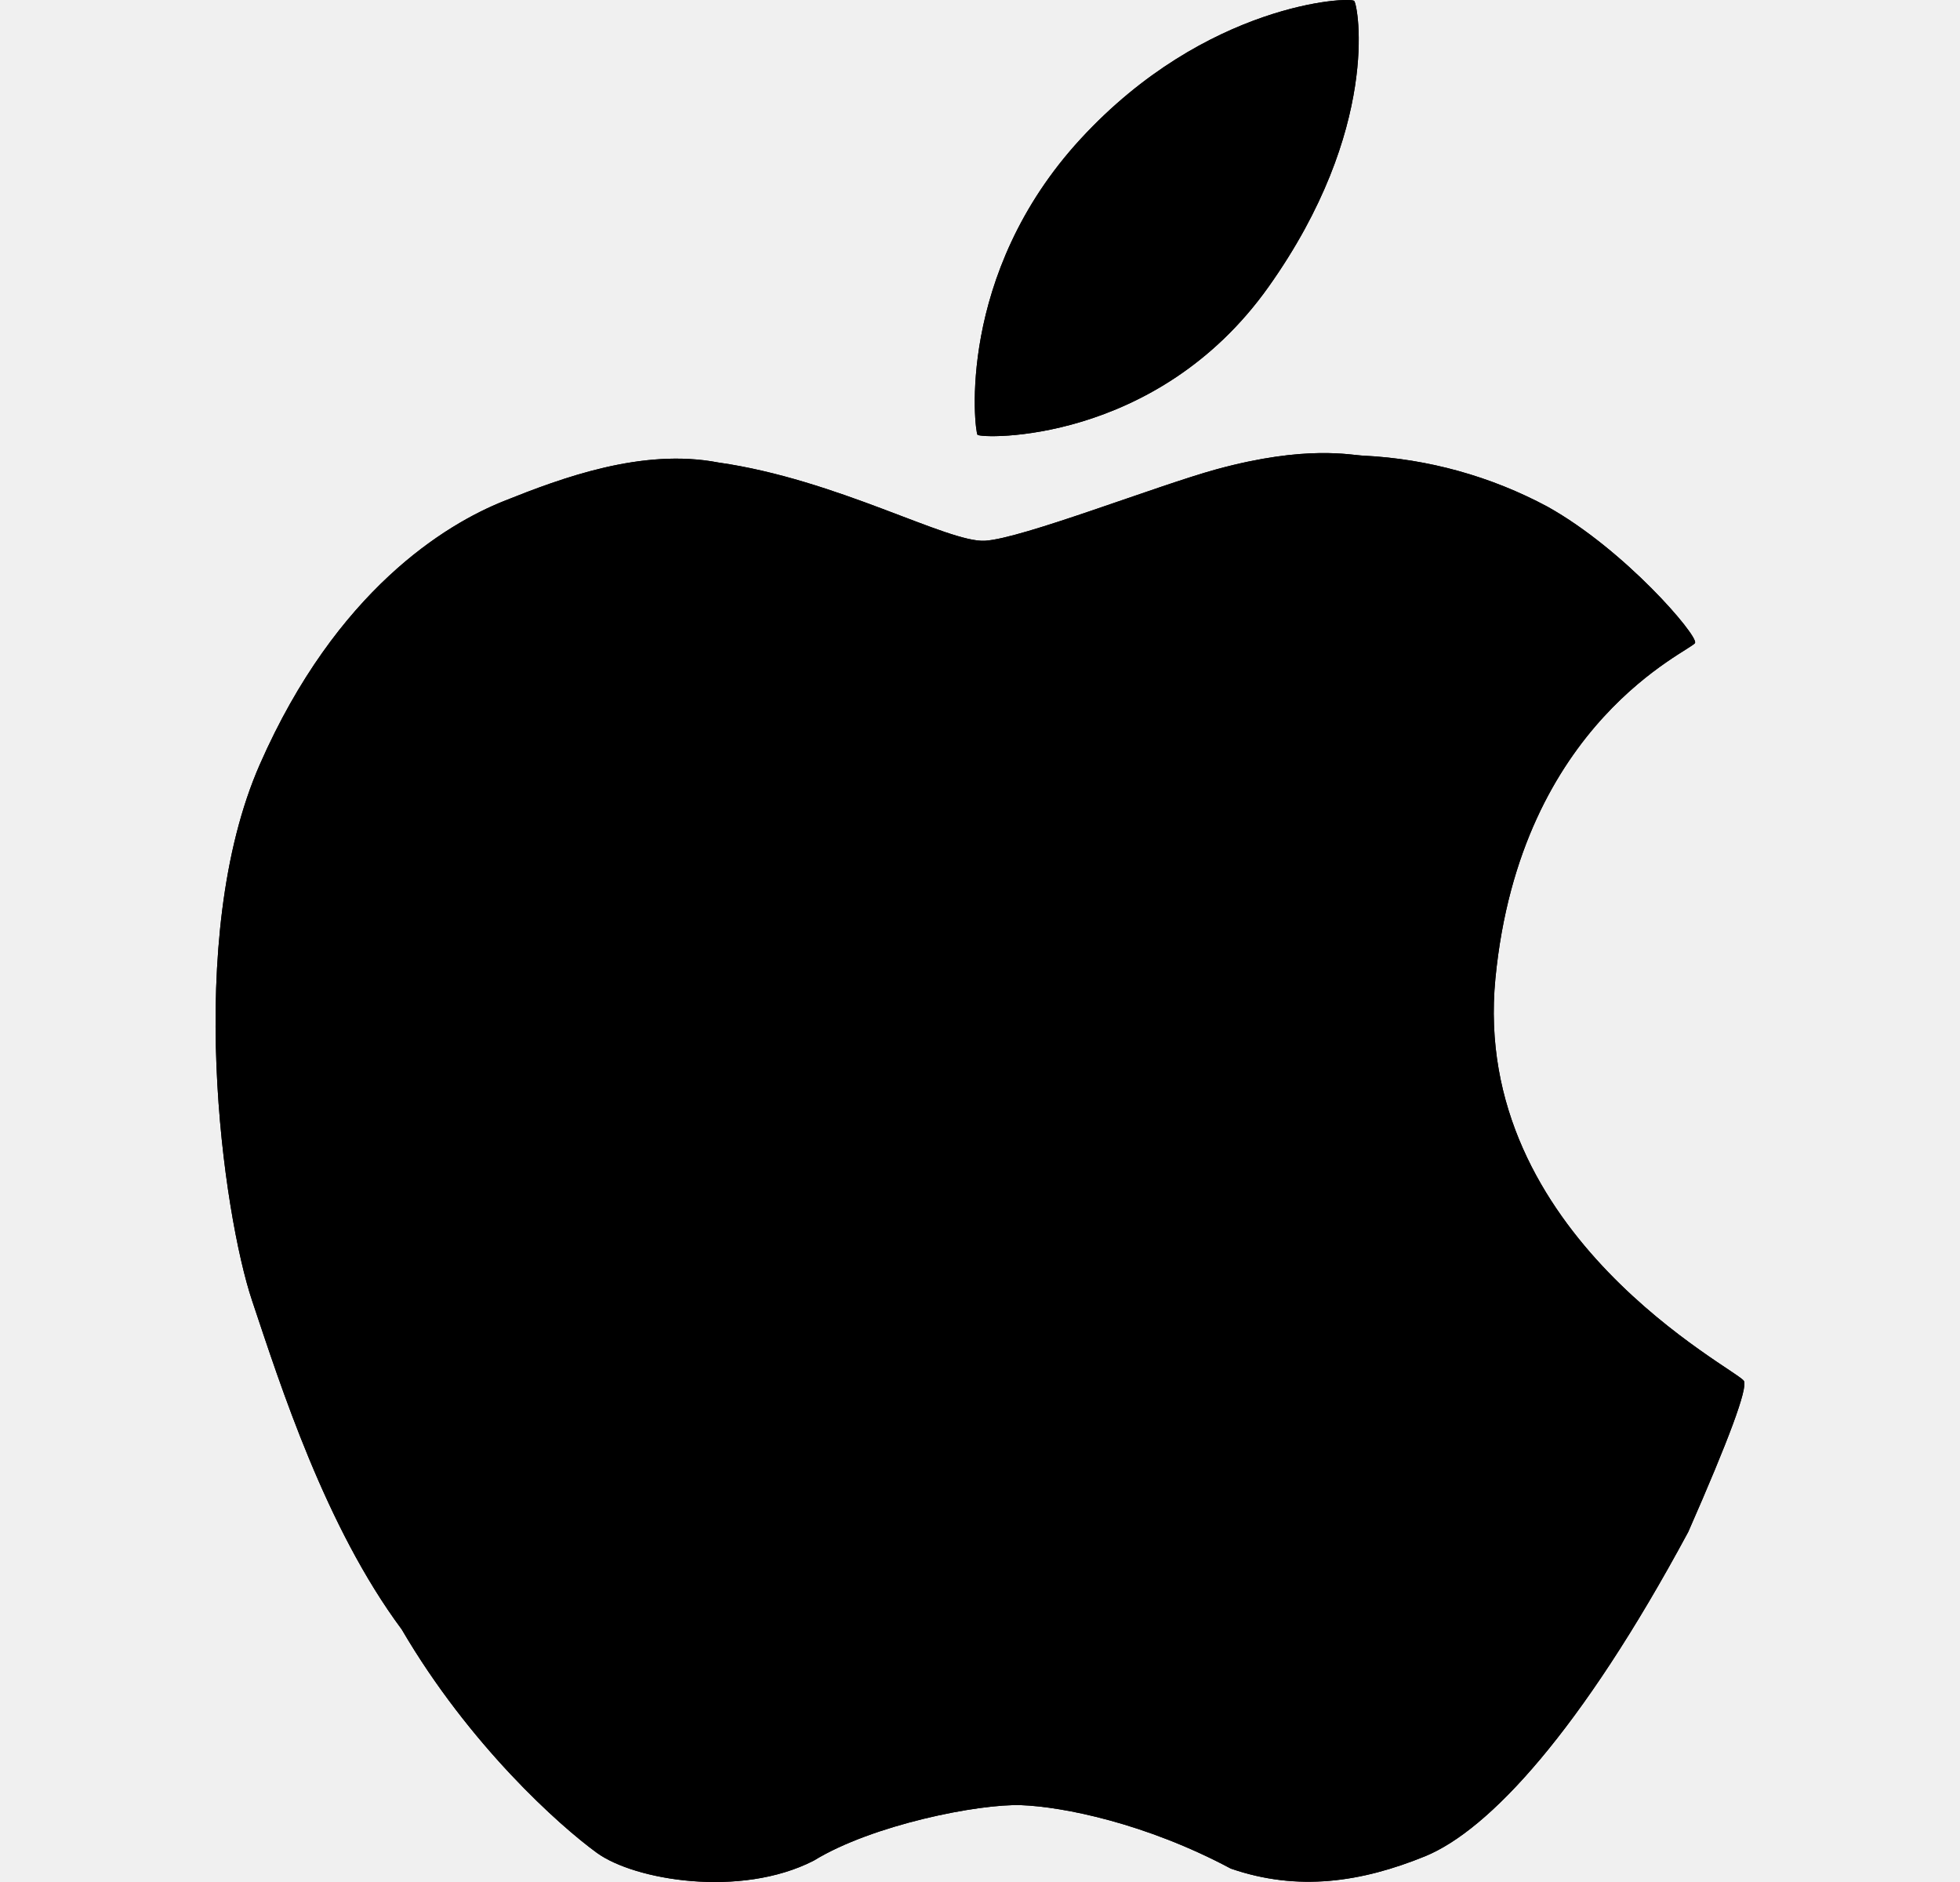
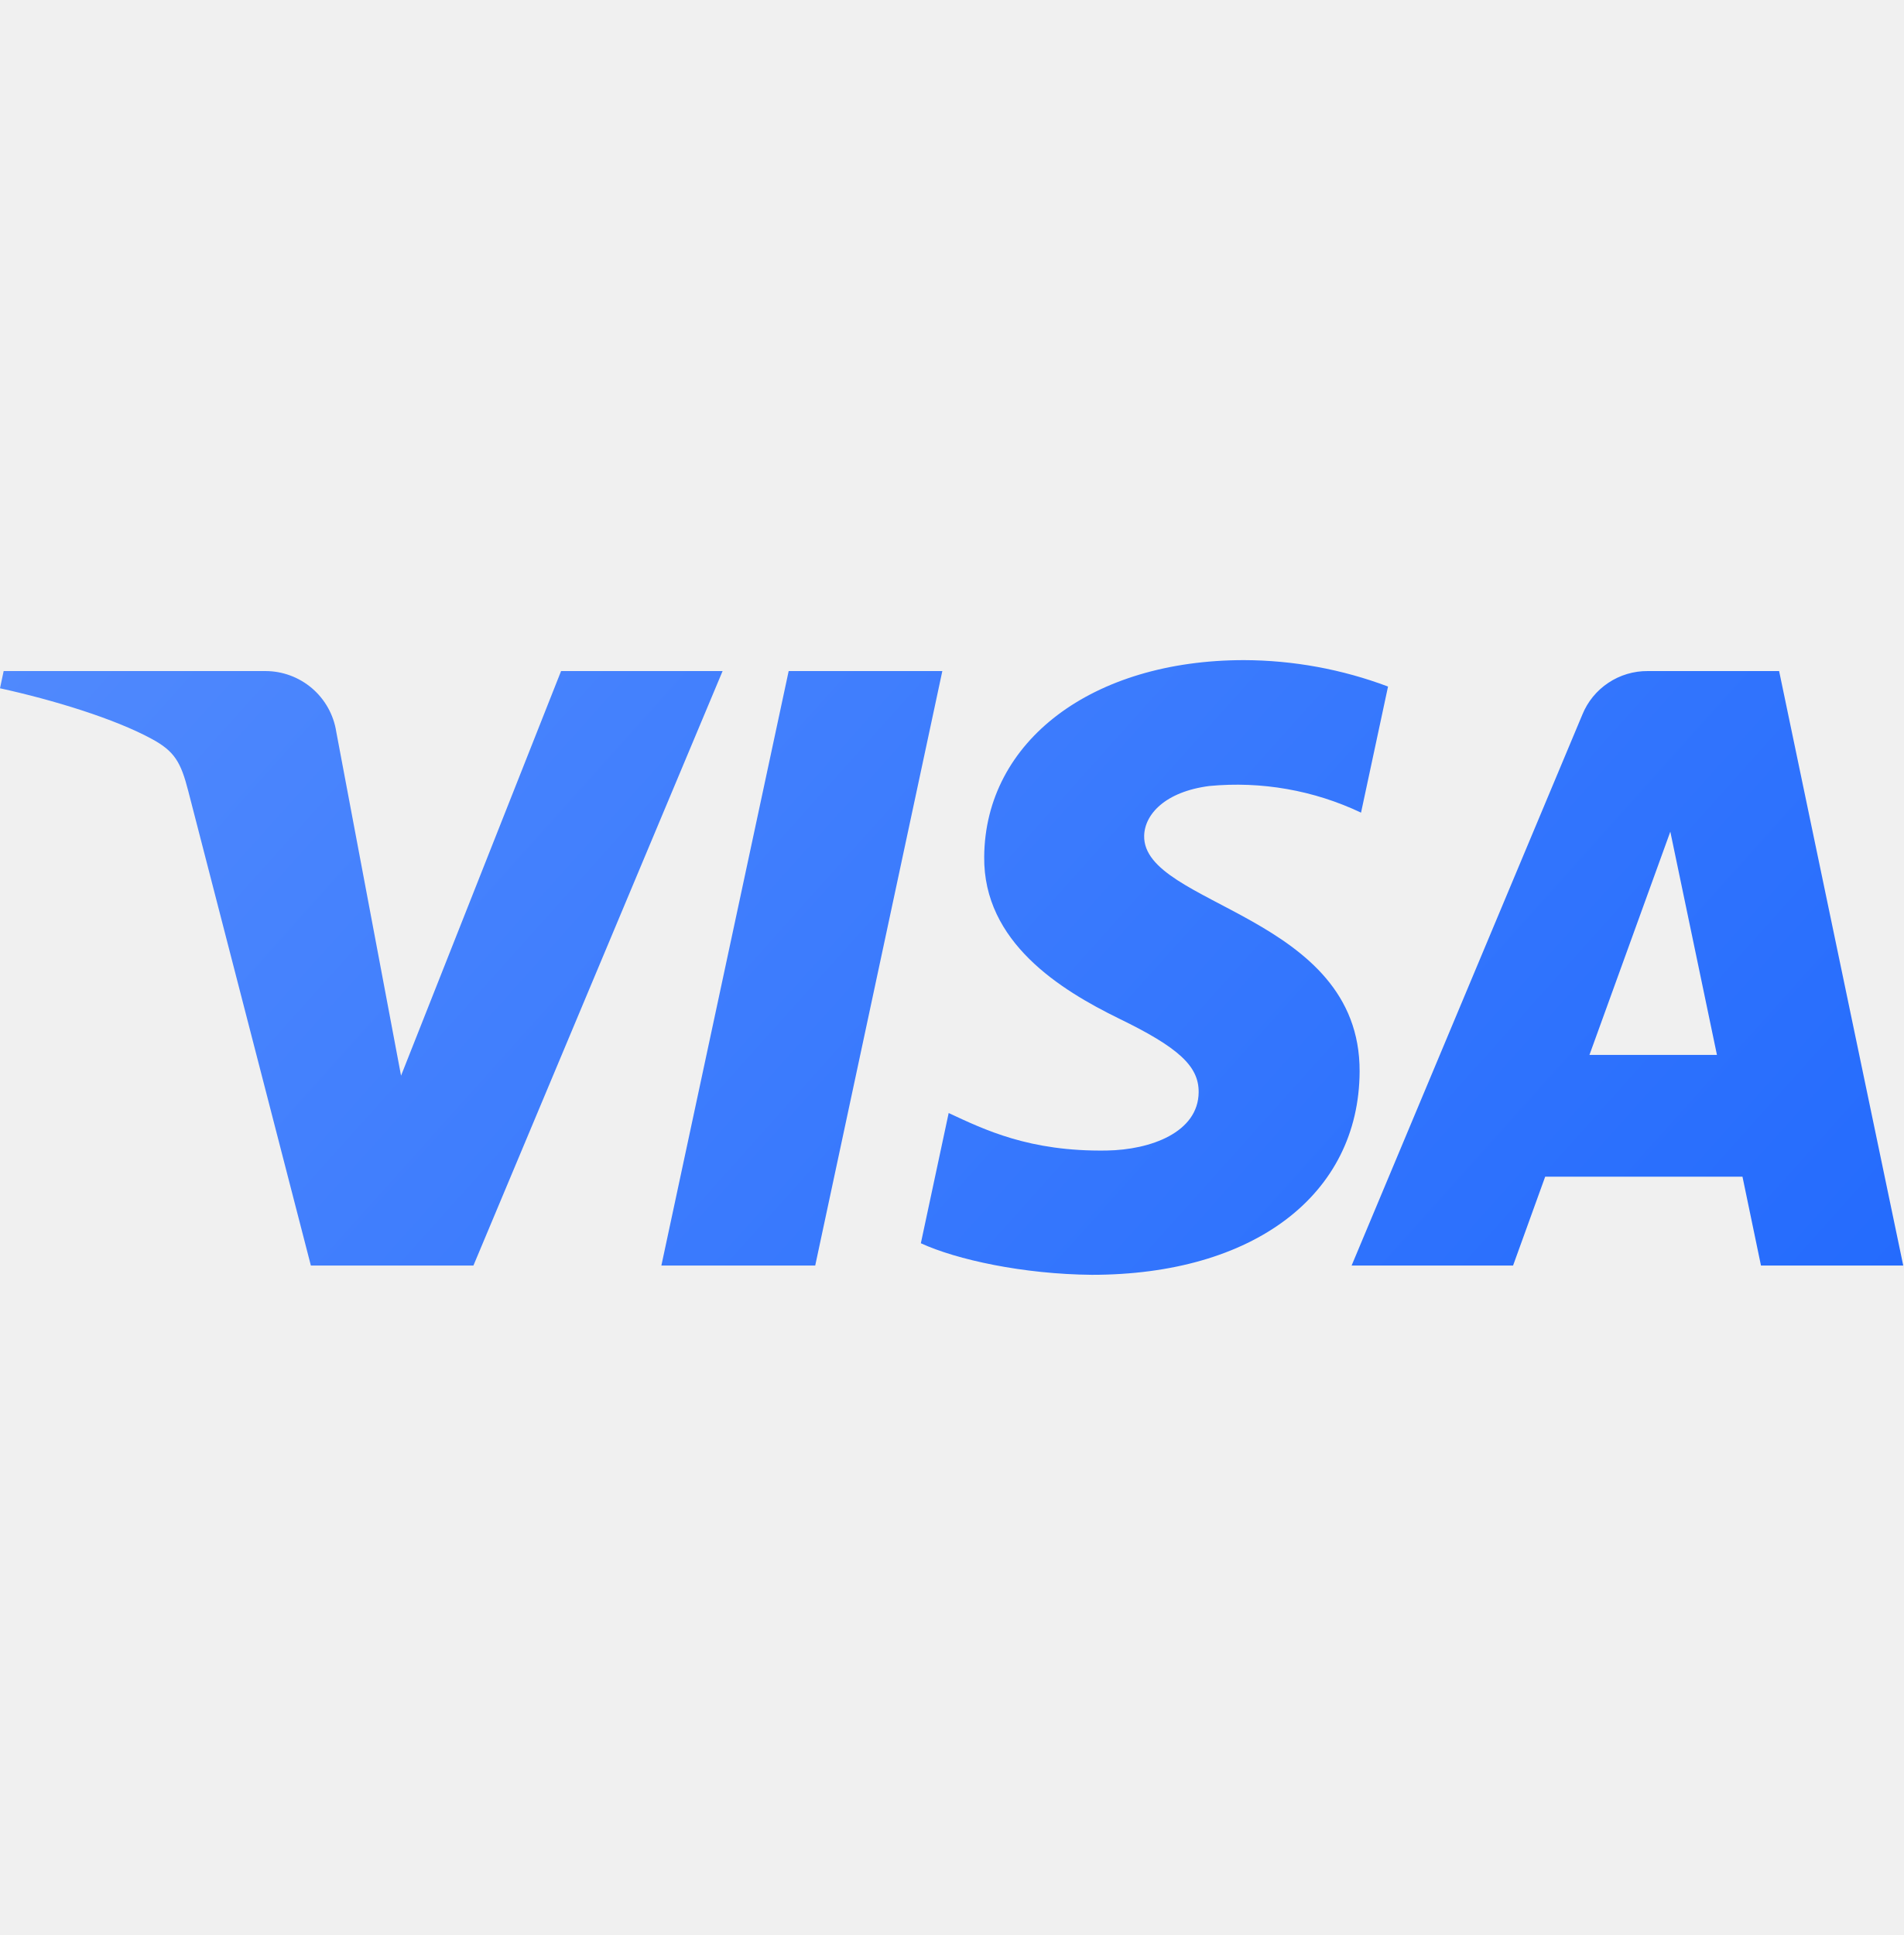
- <svg xmlns="http://www.w3.org/2000/svg" width="25" height="24" viewBox="0 0 25 24" fill="none">
-   <g clip-path="url(#clip0_433_752)">
-     <path d="M17.273 0.012C17.222 -0.045 15.384 0.035 13.785 1.77C12.186 3.504 12.432 5.493 12.468 5.544C12.504 5.595 14.748 5.675 16.181 3.657C17.613 1.64 17.324 0.071 17.273 0.012ZM22.244 17.611C22.172 17.468 18.756 15.761 19.074 12.479C19.392 9.195 21.587 8.295 21.621 8.198C21.656 8.1 20.726 7.013 19.74 6.462C19.017 6.074 18.216 5.852 17.396 5.811C17.234 5.807 16.671 5.669 15.515 5.985C14.753 6.194 13.035 6.869 12.563 6.896C12.089 6.923 10.679 6.113 9.162 5.898C8.192 5.711 7.163 6.095 6.426 6.39C5.691 6.684 4.293 7.521 3.315 9.746C2.337 11.969 2.849 15.491 3.215 16.585C3.581 17.679 4.152 19.471 5.124 20.779C5.988 22.256 7.134 23.28 7.613 23.628C8.091 23.976 9.441 24.207 10.377 23.729C11.13 23.267 12.489 23.001 13.026 23.02C13.562 23.04 14.618 23.252 15.699 23.829C16.556 24.125 17.366 24.002 18.177 23.672C18.989 23.34 20.163 22.083 21.534 19.535C22.055 18.349 22.292 17.709 22.244 17.611Z" fill="black" />
-     <path d="M17.273 0.012C17.222 -0.045 15.384 0.035 13.785 1.77C12.186 3.504 12.432 5.493 12.468 5.544C12.504 5.595 14.748 5.675 16.181 3.657C17.613 1.64 17.324 0.071 17.273 0.012ZM22.244 17.611C22.172 17.468 18.756 15.761 19.074 12.479C19.392 9.195 21.587 8.295 21.621 8.198C21.656 8.1 20.726 7.013 19.74 6.462C19.017 6.074 18.216 5.852 17.396 5.811C17.234 5.807 16.671 5.669 15.515 5.985C14.753 6.194 13.035 6.869 12.563 6.896C12.089 6.923 10.679 6.113 9.162 5.898C8.192 5.711 7.163 6.095 6.426 6.39C5.691 6.684 4.293 7.521 3.315 9.746C2.337 11.969 2.849 15.491 3.215 16.585C3.581 17.679 4.152 19.471 5.124 20.779C5.988 22.256 7.134 23.28 7.613 23.628C8.091 23.976 9.441 24.207 10.377 23.729C11.13 23.267 12.489 23.001 13.026 23.02C13.562 23.04 14.618 23.252 15.699 23.829C16.556 24.125 17.366 24.002 18.177 23.672C18.989 23.34 20.163 22.083 21.534 19.535C22.055 18.349 22.292 17.709 22.244 17.611Z" fill="black" />
-   </g>
+ <svg xmlns="http://www.w3.org/2000/svg" width="60" height="61" viewBox="0 0 60 61" fill="none">
+   <path d="M22.78 21.155L14.925 39.895H9.8L5.935 24.938C5.7 24.018 5.497 23.68 4.782 23.293C3.618 22.66 1.692 22.068 0 21.698L0.115 21.155H8.365C8.904 21.154 9.426 21.347 9.836 21.697C10.245 22.047 10.517 22.532 10.6 23.065L12.643 33.91L17.688 21.155H22.78ZM42.862 33.778C42.883 28.83 36.023 28.558 36.07 26.348C36.085 25.675 36.725 24.96 38.125 24.778C39.766 24.622 41.418 24.912 42.907 25.618L43.758 21.643C42.307 21.097 40.772 20.816 39.222 20.81C34.43 20.81 31.058 23.36 31.027 27.008C30.997 29.705 33.435 31.208 35.273 32.108C37.163 33.025 37.797 33.615 37.788 34.435C37.775 35.695 36.282 36.248 34.888 36.27C32.45 36.308 31.038 35.613 29.907 35.088L29.03 39.193C30.163 39.713 32.252 40.168 34.42 40.188C39.513 40.188 42.845 37.673 42.862 33.778ZM55.515 39.895H60L56.087 21.155H51.947C51.505 21.151 51.072 21.28 50.704 21.525C50.335 21.77 50.049 22.12 49.883 22.53L42.61 39.895H47.7L48.712 37.095H54.932L55.515 39.895ZM50.108 33.255L52.657 26.218L54.127 33.255H50.108ZM29.707 21.155L25.7 39.895H20.85L24.863 21.155H29.707Z" fill="url(#paint0_linear_1844_27258)" />
  <defs>
-     <clipPath id="clip0_433_752">
-       <rect width="24" height="24" fill="white" transform="translate(0.5)" />
-     </clipPath>
+     <linearGradient id="paint0_linear_1844_27258" x1="60" y1="40.188" x2="17.144" y2="1.713" gradientUnits="userSpaceOnUse">
+       <stop stop-color="#246BFD" />
+       <stop offset="1" stop-color="#5089FD" />
+     </linearGradient>
  </defs>
</svg>
